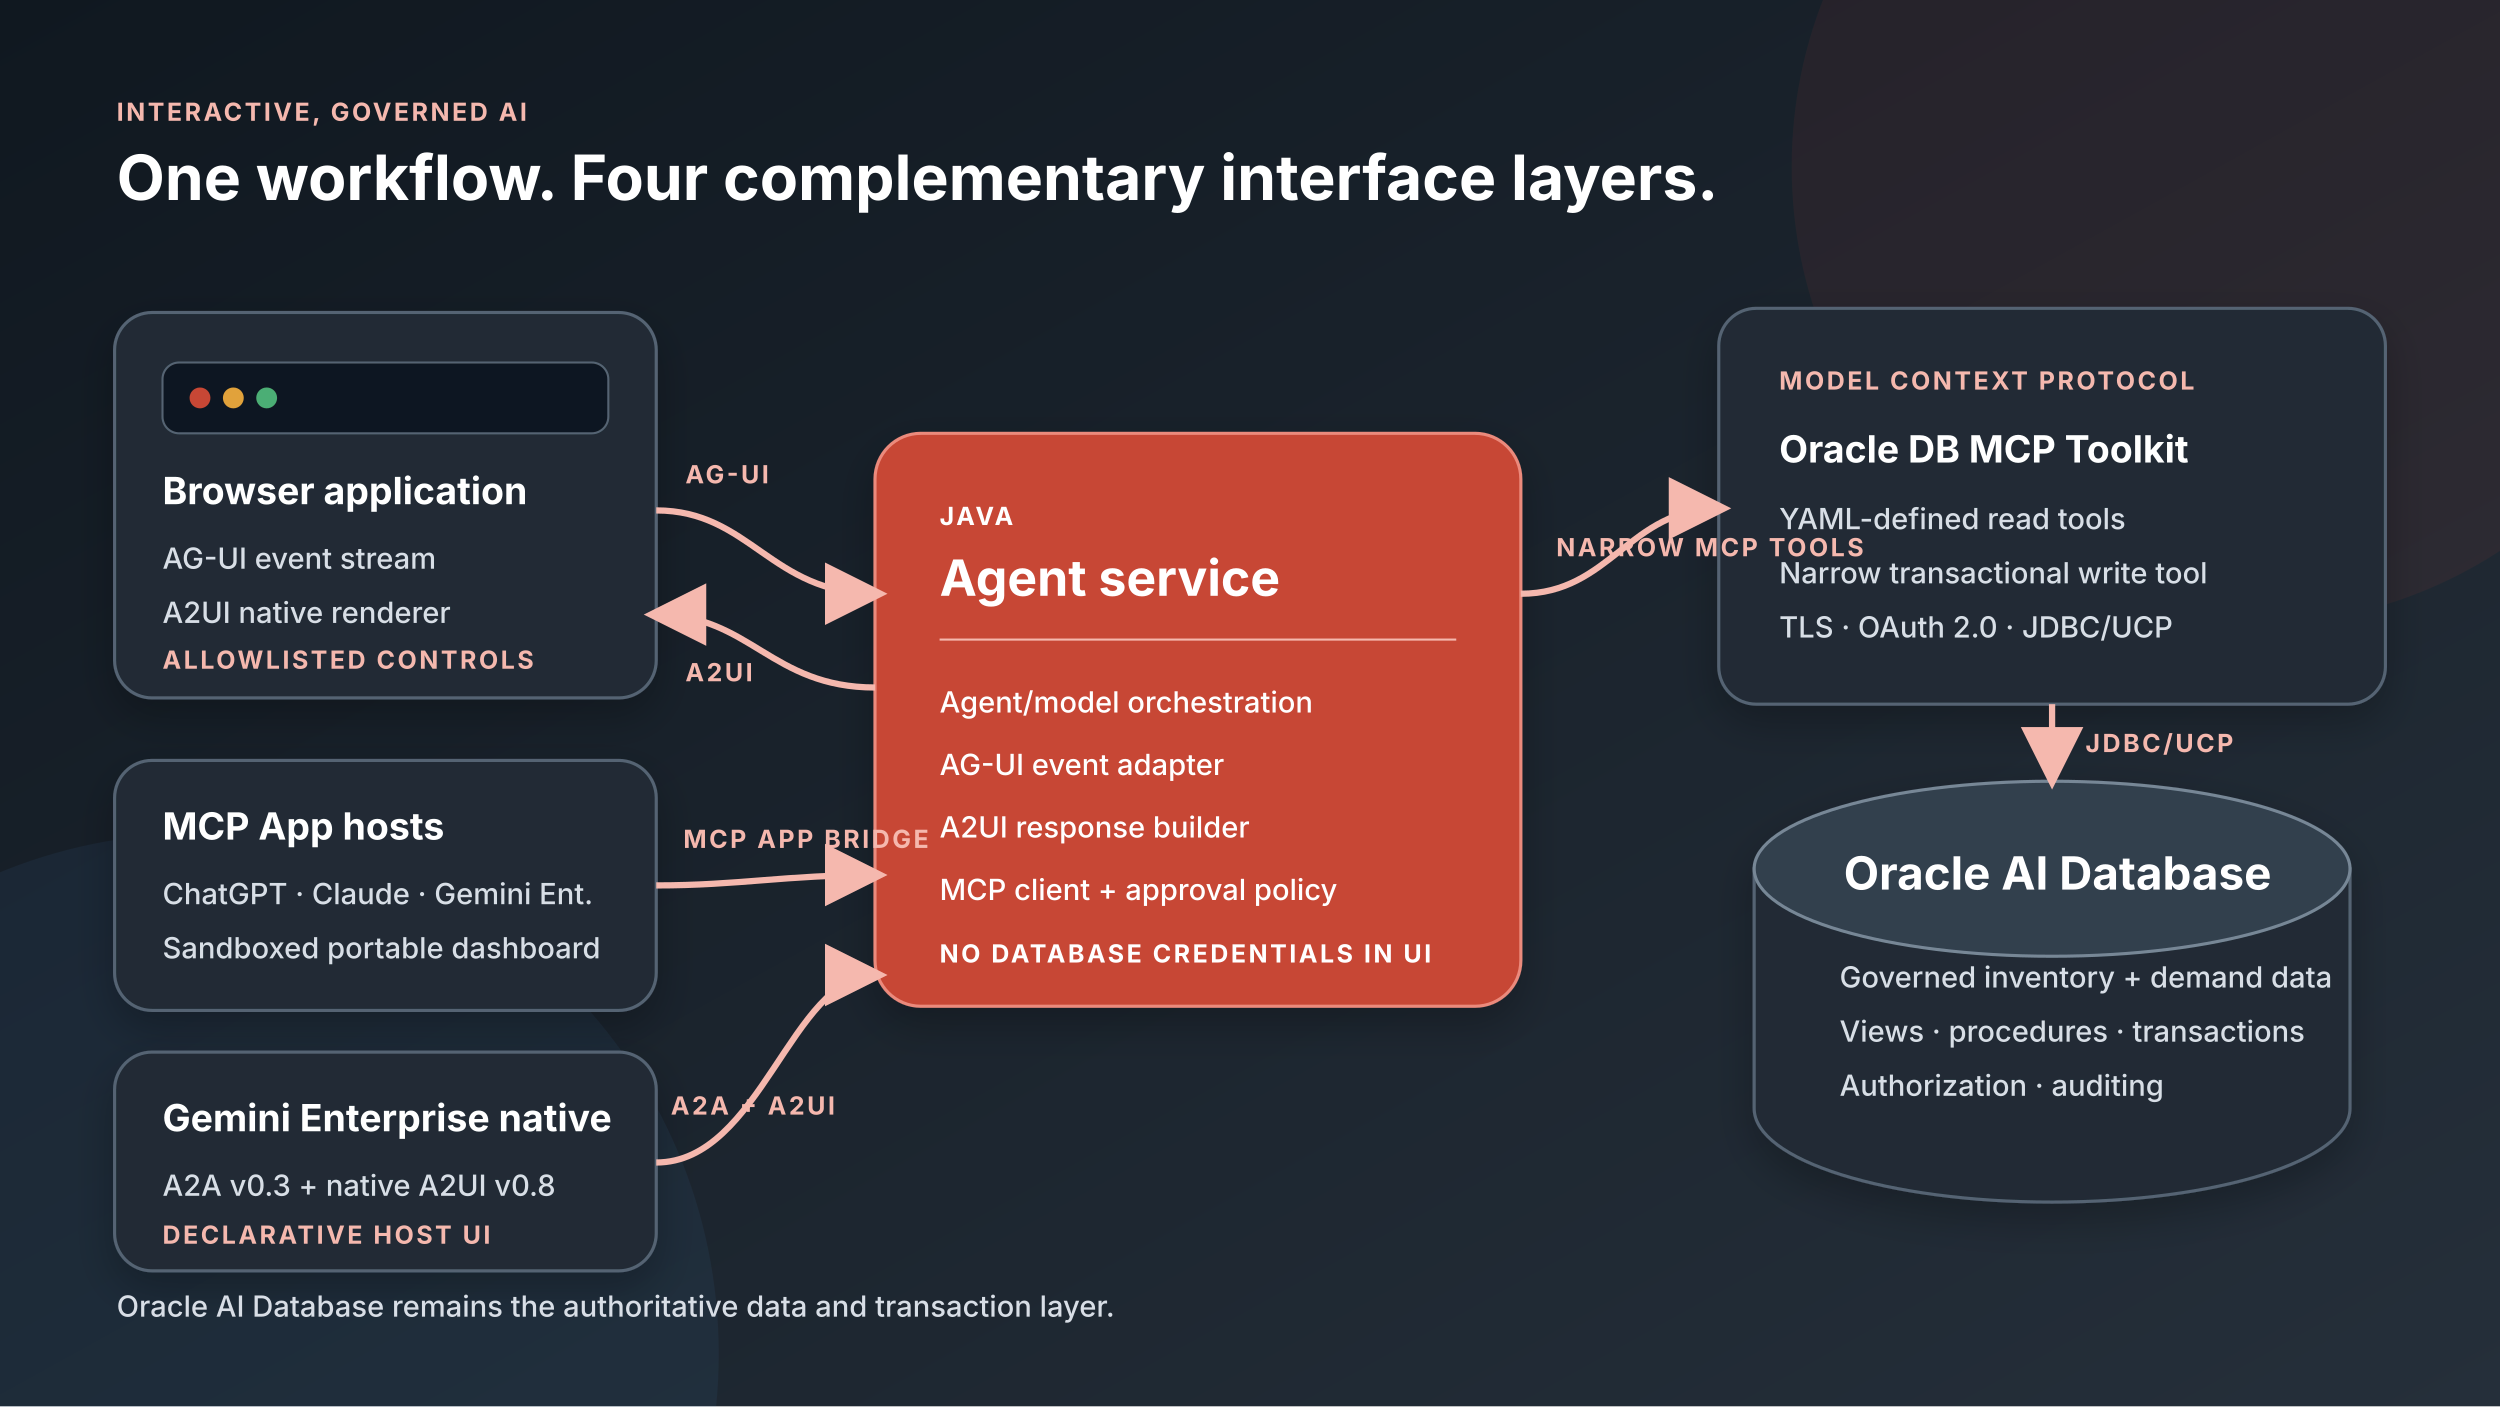
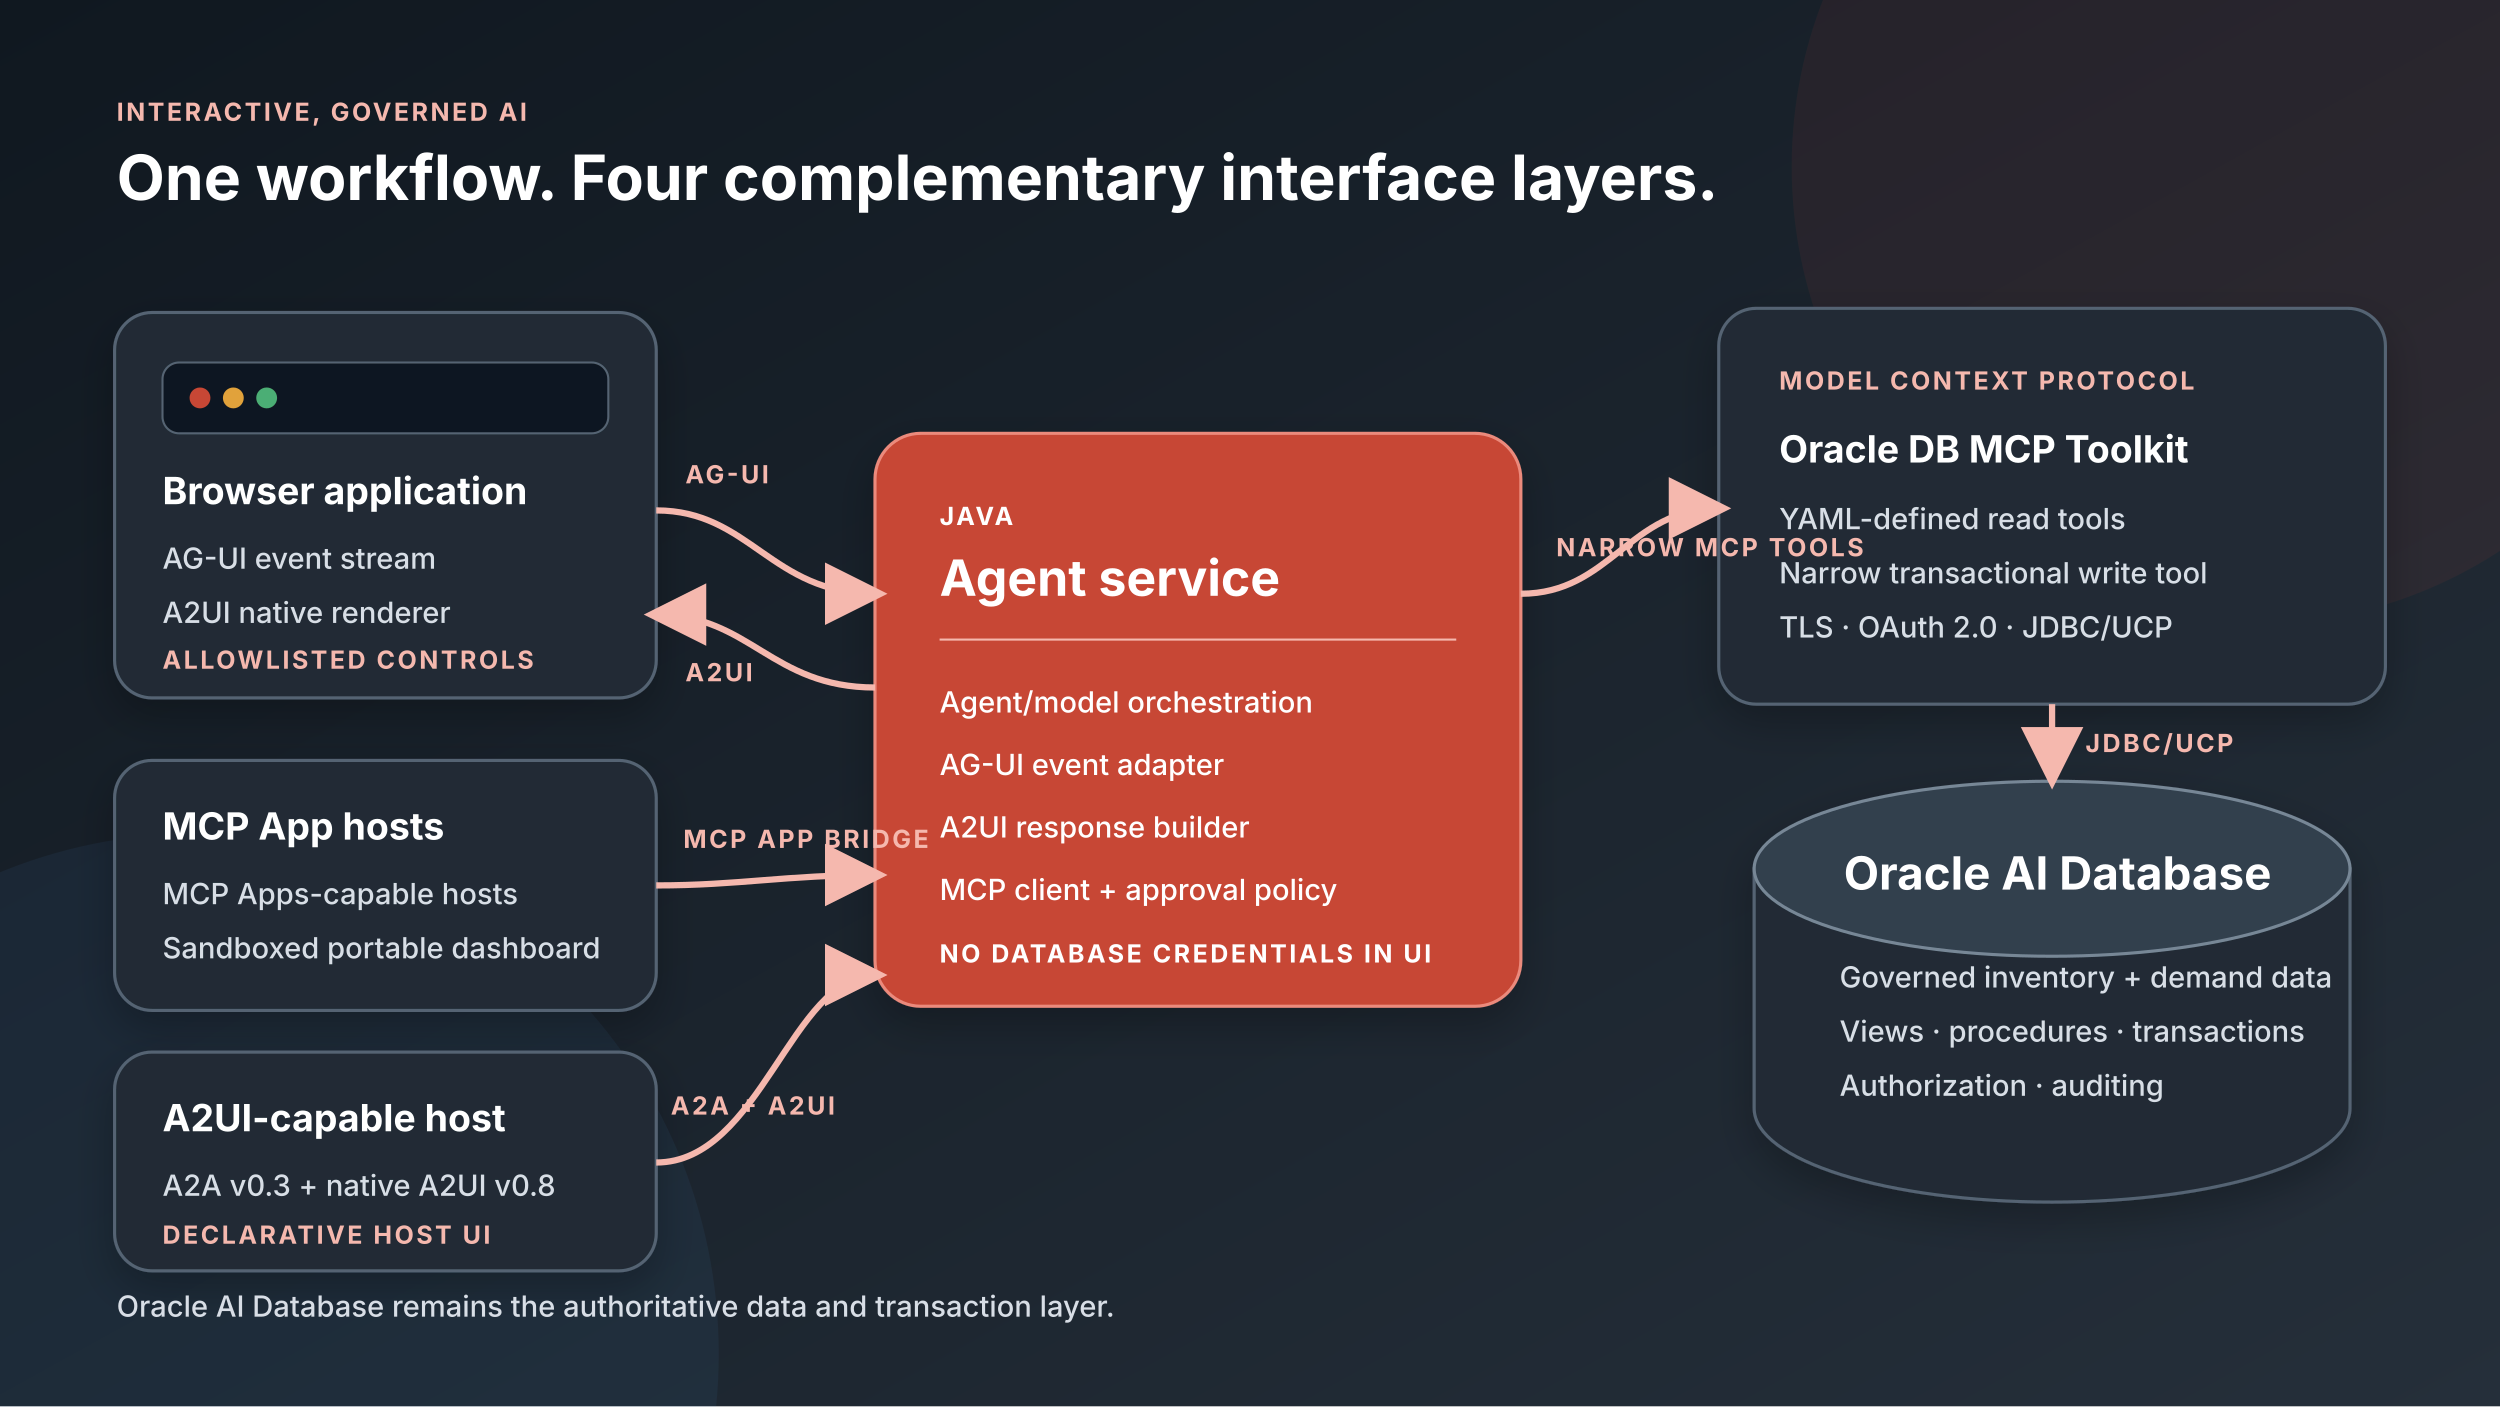
<svg xmlns="http://www.w3.org/2000/svg" width="1200" height="675" viewBox="0 0 1200 675" role="img" aria-labelledby="title desc">
  <defs>
    <linearGradient id="background" x1="0" y1="0" x2="1" y2="1">
      <stop offset="0" stop-color="#101820" />
      <stop offset="1" stop-color="#252f3a" />
    </linearGradient>
    <filter id="shadow" x="-20%" y="-20%" width="140%" height="140%">
      <feDropShadow dx="0" dy="8" stdDeviation="10" flood-opacity=".25" />
    </filter>
    <marker id="arrow" markerWidth="10" markerHeight="10" refX="8" refY="5" orient="auto">
      <path d="M0,0 L10,5 L0,10 z" fill="#f5b8ae" />
    </marker>
    <style>
      .label { font: 700 18px -apple-system,BlinkMacSystemFont,"Segoe UI",sans-serif; fill: #fff; }
      .small { font: 500 14px -apple-system,BlinkMacSystemFont,"Segoe UI",sans-serif; fill: #d8dee6; }
      .micro { font: 700 12px -apple-system,BlinkMacSystemFont,"Segoe UI",sans-serif; fill: #f5b8ae; letter-spacing: 1.2px; }
      .box { fill: #202b35; stroke: #556473; stroke-width: 1.5; }
      .accent { fill: #c74634; stroke: #eb8a7c; stroke-width: 1.5; }
      .flow { fill: none; stroke: #f5b8ae; stroke-width: 3; marker-end: url(#arrow); }
    </style>
  </defs>
  <rect width="1200" height="675" fill="url(#background)" />
  <circle cx="1080" cy="80" r="220" fill="#c74634" opacity=".08" />
  <circle cx="95" cy="650" r="250" fill="#58a6ff" opacity=".06" />
  <text x="56" y="58" class="micro">INTERACTIVE, GOVERNED AI</text>
  <text x="56" y="96" class="label" style="font-size:30px">One workflow. Four complementary interface layers.</text>
  <g filter="url(#shadow)">
    <rect x="55" y="150" width="260" height="185" rx="18" class="box" />
    <rect x="78" y="174" width="214" height="34" rx="8" fill="#111820" stroke="#556473" />
    <circle cx="96" cy="191" r="5" fill="#c74634" />
    <circle cx="112" cy="191" r="5" fill="#e1a23a" />
    <circle cx="128" cy="191" r="5" fill="#4cae75" />
    <text x="78" y="242" class="label">Browser application</text>
    <text x="78" y="273" class="small">AG-UI event stream</text>
    <text x="78" y="299" class="small">A2UI native renderer</text>
    <text x="78" y="321" class="micro">ALLOWLISTED CONTROLS</text>
  </g>
  <g filter="url(#shadow)">
    <rect x="55" y="365" width="260" height="120" rx="18" class="box" />
    <text x="78" y="403" class="label">MCP App hosts</text>
-     <text x="78" y="434" class="small">ChatGPT · Claude · Gemini Ent.</text>
+     <text x="78" y="434" class="small">MCP Apps-capable hosts</text>
    <text x="78" y="460" class="small">Sandboxed portable dashboard</text>
  </g>
  <g filter="url(#shadow)">
    <rect x="55" y="505" width="260" height="105" rx="18" class="box" />
-     <text x="78" y="543" class="label">Gemini Enterprise native</text>
+     <text x="78" y="543" class="label">A2UI-capable host</text>
    <text x="78" y="574" class="small">A2A v0.3 + native A2UI v0.8</text>
    <text x="78" y="597" class="micro">DECLARATIVE HOST UI</text>
  </g>
  <g filter="url(#shadow)">
    <rect x="420" y="208" width="310" height="275" rx="22" class="accent" />
    <text x="451" y="252" class="micro" style="fill:#fff">JAVA</text>
    <text x="451" y="286" class="label" style="font-size:24px">Agent service</text>
    <line x1="451" y1="307" x2="699" y2="307" stroke="#f5b8ae" />
    <text x="451" y="342" class="small" style="fill:#fff">Agent/model orchestration</text>
    <text x="451" y="372" class="small" style="fill:#fff">AG-UI event adapter</text>
    <text x="451" y="402" class="small" style="fill:#fff">A2UI response builder</text>
    <text x="451" y="432" class="small" style="fill:#fff">MCP client + approval policy</text>
    <text x="451" y="462" class="micro" style="fill:#fff">NO DATABASE CREDENTIALS IN UI</text>
  </g>
  <g filter="url(#shadow)">
    <rect x="825" y="148" width="320" height="190" rx="18" class="box" />
    <text x="854" y="187" class="micro">MODEL CONTEXT PROTOCOL</text>
    <text x="854" y="222" class="label">Oracle DB MCP Toolkit</text>
    <text x="854" y="254" class="small">YAML-defined read tools</text>
    <text x="854" y="280" class="small">Narrow transactional write tool</text>
    <text x="854" y="306" class="small">TLS · OAuth 2.0 · JDBC/UCP</text>
  </g>
  <g filter="url(#shadow)">
    <path d="M842 417 h286 v115 c0 25-64 45-143 45s-143-20-143-45z" class="box" />
    <ellipse cx="985" cy="417" rx="143" ry="42" fill="#313f4d" stroke="#778796" stroke-width="1.5" />
    <text x="885" y="427" class="label" style="font-size:22px">Oracle AI Database</text>
    <text x="883" y="474" class="small">Governed inventory + demand data</text>
    <text x="883" y="500" class="small">Views · procedures · transactions</text>
    <text x="883" y="526" class="small">Authorization · auditing</text>
  </g>
  <path d="M315 245 C360 245 370 285 420 285" class="flow" />
  <path d="M420 330 C370 330 360 295 315 295" class="flow" />
  <text x="329" y="232" class="micro">AG-UI</text>
  <text x="329" y="327" class="micro">A2UI</text>
  <path d="M315 425 C355 425 377 420 420 420" class="flow" />
  <text x="328" y="407" class="micro">MCP APP BRIDGE</text>
  <path d="M315 558 C365 558 380 468 420 468" class="flow" />
  <text x="322" y="535" class="micro">A2A + A2UI</text>
  <path d="M730 285 C773 285 782 244 825 244" class="flow" />
  <text x="747" y="267" class="micro">NARROW MCP TOOLS</text>
  <path d="M985 338 L985 373" class="flow" />
  <text x="1001" y="361" class="micro">JDBC/UCP</text>
  <text x="56" y="632" class="small">Oracle AI Database remains the authoritative data and transaction layer.</text>
</svg>
